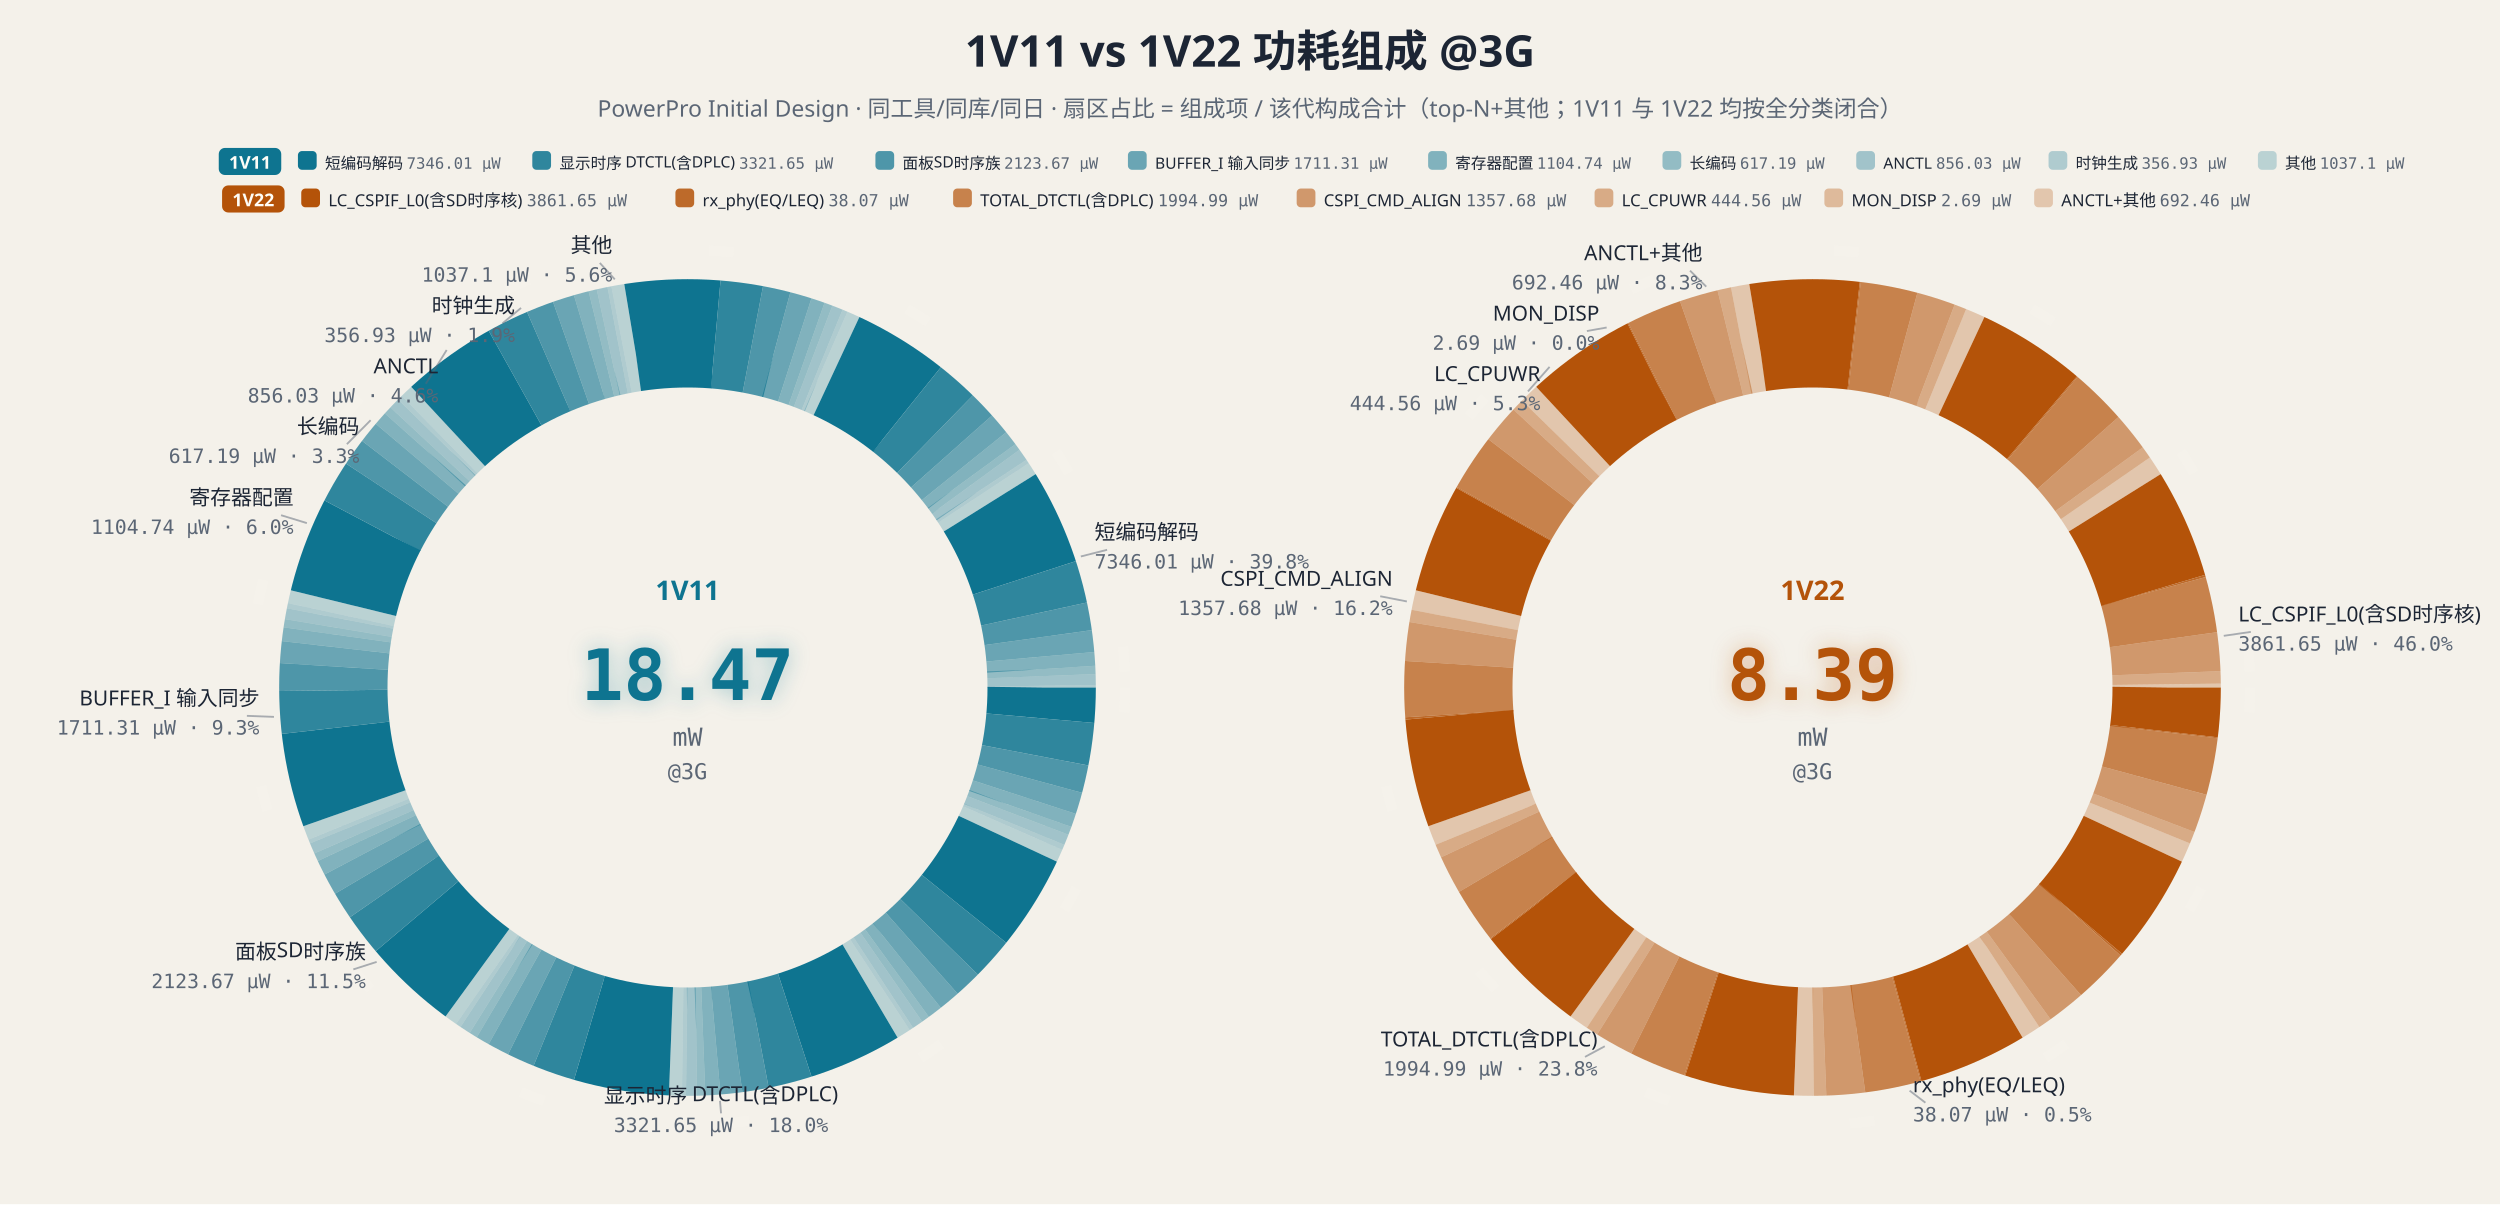
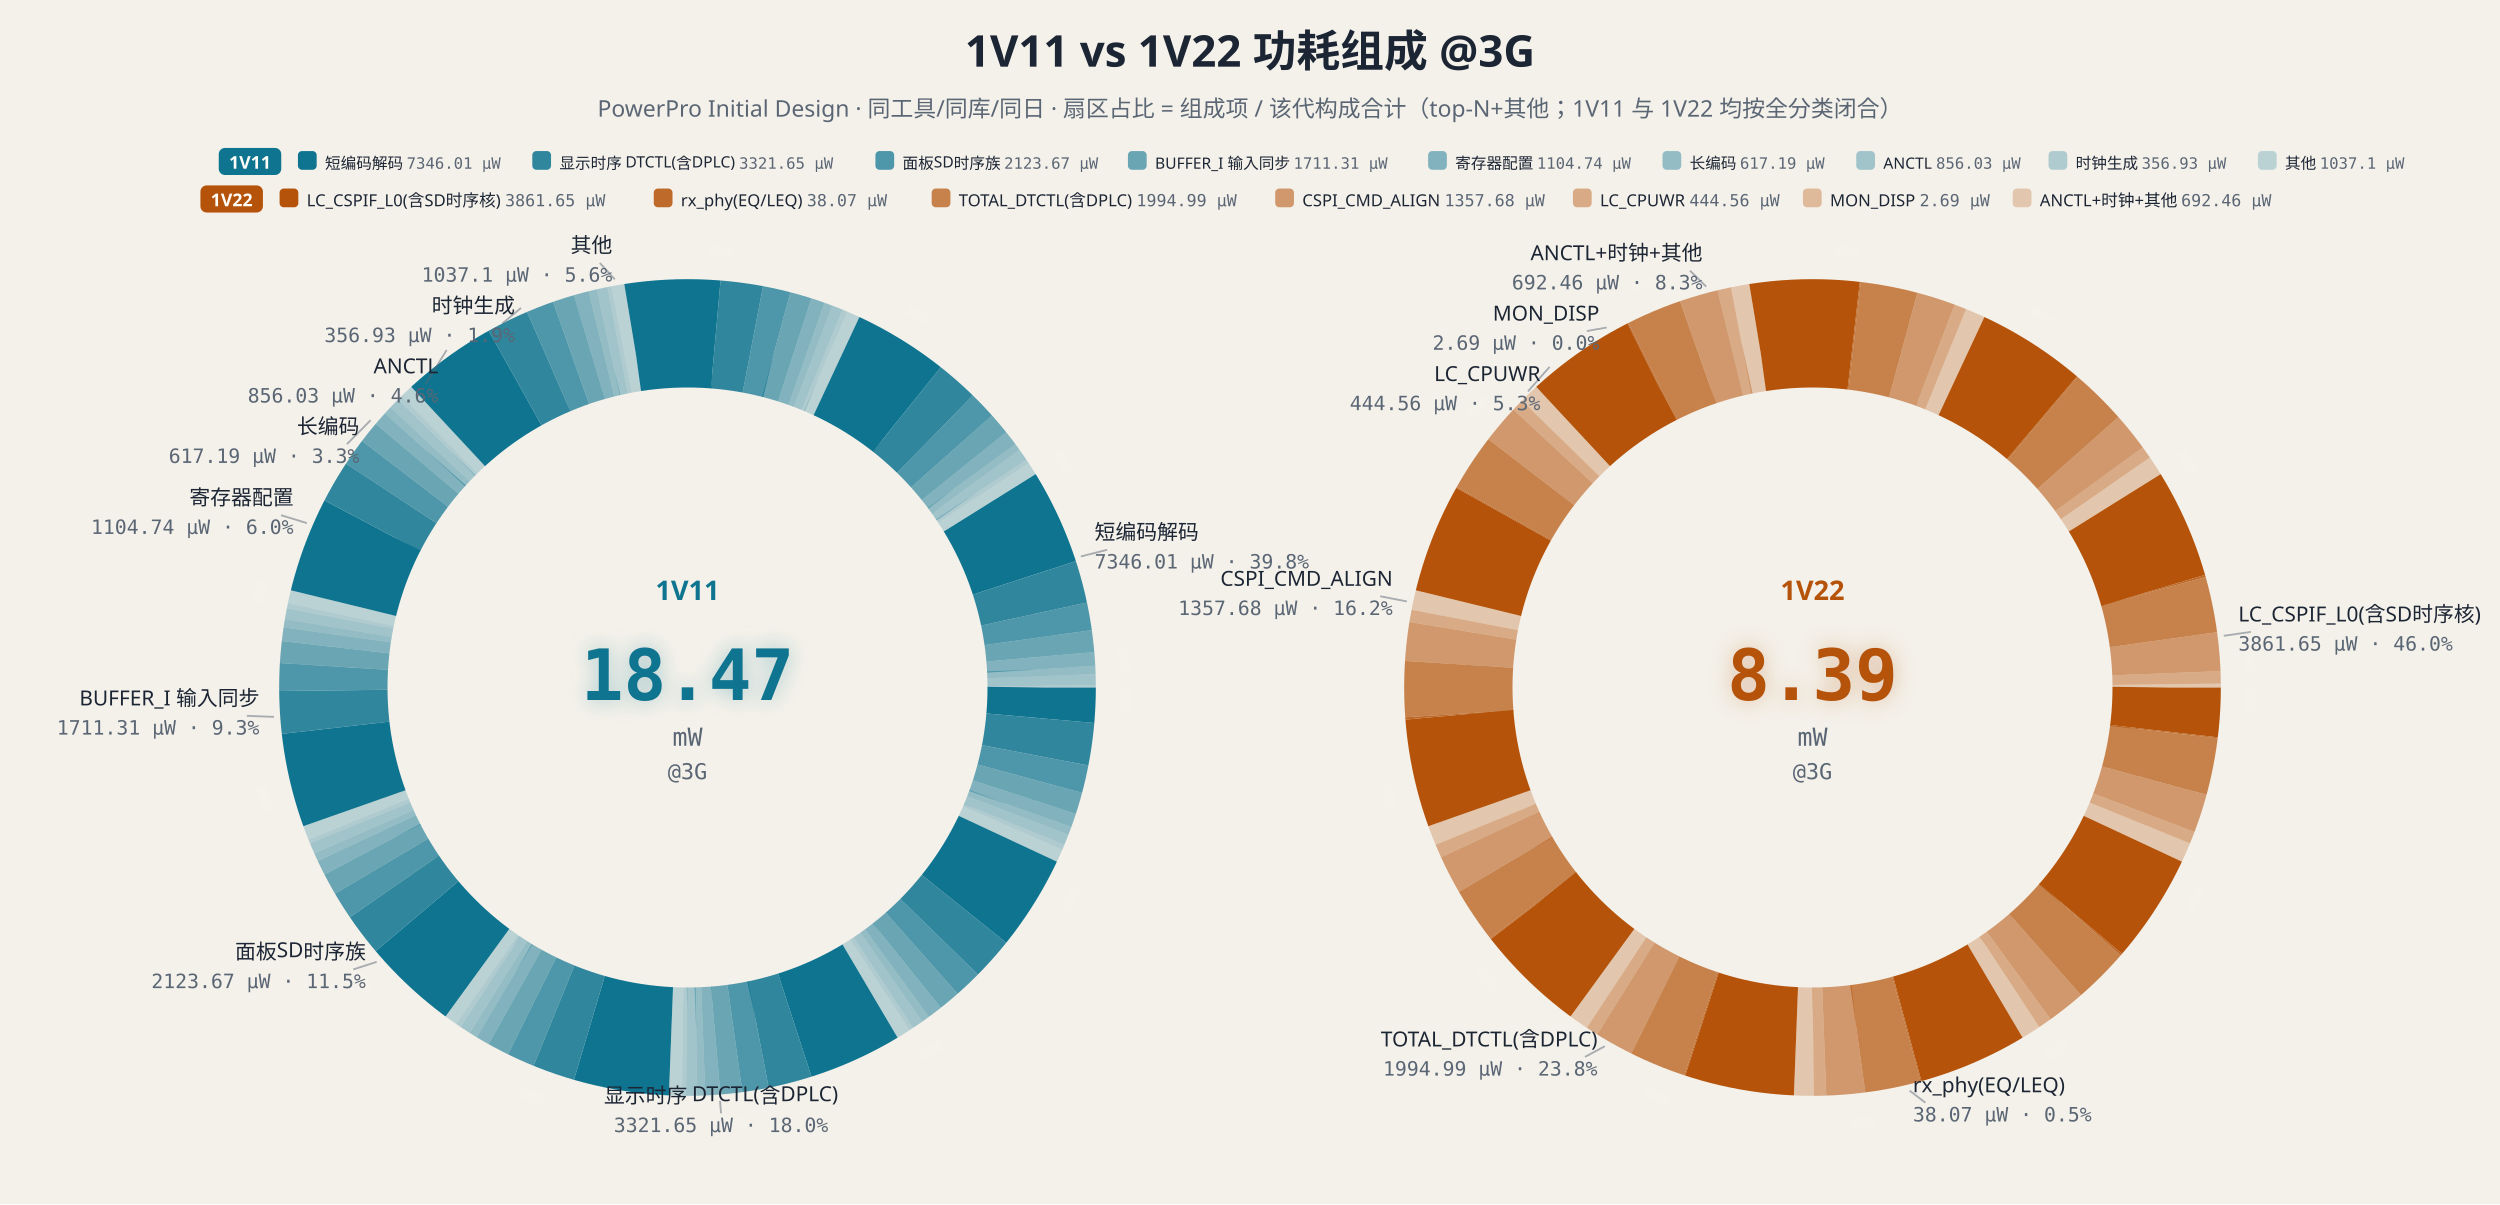
<svg xmlns="http://www.w3.org/2000/svg" width="1200" height="578" viewBox="0 0 1200 578" role="img" aria-label="1V11 vs 1V22 功耗组成 @3G">
  <style>  .f-cjk { font-family: "Microsoft YaHei", sans-serif; }
  .f-num { font-family: ui-monospace, Consolas, monospace; }
  .title { }
  .subtitle { }
  .leg { }
  .leg1 { }
  .leg2 { }
  .center { }
  .centerL { }
  .centerR { }
  .lbl { }
  .lead { stroke: #5b6675; stroke-width: .9; opacity: .5; fill: none; }
  .sector { }
  .top1 {
           transform-box: fill-box; transform-origin: 50% 50%; }
  .glowL { }
  .glowR { }
  .sweep { opacity: .08; transform-box: fill-box; transform-origin: 50% 50%; }
  .sweepR { }
   }
   }
   }
   50% { opacity: .5; } }
   50% { transform: scale(1.02); } }
   to { transform: rotate(360deg); } }
  </style>
  <defs>
    <filter id="glowF" x="-60%" y="-60%" width="220%" height="220%">
      <feGaussianBlur stdDeviation="5" />
    </filter>
  </defs>
  <rect width="1200" height="578" fill="#f4f1ea" />
  <text class="f-cjk title" x="600" y="32" font-size="21" font-weight="bold" fill="#1c2534" text-anchor="middle">1V11 vs 1V22 功耗组成 @3G</text>
  <text class="f-cjk subtitle" x="600" y="56" font-size="11" fill="#5b6675" text-anchor="middle">PowerPro Initial Design · 同工具/同库/同日 · 扇区占比 = 组成项 / 该代构成合计（top-N+其他；1V11 与 1V22 均按全分类闭合）</text>
  <g data-gen="1V11">
    <rect x="105.0" y="71" width="30" height="13" rx="3" fill="#0e7490" />
    <text class="f-cjk" x="120.0" y="81" font-size="8.5" font-weight="bold" fill="#fffdf7" text-anchor="middle">1V11</text>
    <rect x="143.0" y="72.5" width="9" height="9" rx="2" fill="#0e7490" fill-opacity="1.00" />
    <text class="f-cjk" x="156.0" y="81" font-size="7.5" fill="#1c2534">短编码解码 <tspan class="f-num" fill="#5b6675">7346.01 µW</tspan>
    </text>
    <rect x="255.5" y="72.5" width="9" height="9" rx="2" fill="#0e7490" fill-opacity="0.85" />
    <text class="f-cjk" x="268.5" y="81" font-size="7.5" fill="#1c2534">显示时序 DTCTL(含DPLC) <tspan class="f-num" fill="#5b6675">3321.65 µW</tspan>
    </text>
    <rect x="420.2" y="72.5" width="9" height="9" rx="2" fill="#0e7490" fill-opacity="0.72" />
    <text class="f-cjk" x="433.2" y="81" font-size="7.5" fill="#1c2534">面板SD时序族 <tspan class="f-num" fill="#5b6675">2123.67 µW</tspan>
    </text>
    <rect x="541.4" y="72.5" width="9" height="9" rx="2" fill="#0e7490" fill-opacity="0.60" />
    <text class="f-cjk" x="554.4" y="81" font-size="7.5" fill="#1c2534">BUFFER_I 输入同步 <tspan class="f-num" fill="#5b6675">1711.31 µW</tspan>
    </text>
    <rect x="685.5" y="72.5" width="9" height="9" rx="2" fill="#0e7490" fill-opacity="0.50" />
    <text class="f-cjk" x="698.5" y="81" font-size="7.5" fill="#1c2534">寄存器配置 <tspan class="f-num" fill="#5b6675">1104.74 µW</tspan>
    </text>
    <rect x="798.0" y="72.5" width="9" height="9" rx="2" fill="#0e7490" fill-opacity="0.42" />
    <text class="f-cjk" x="811.0" y="81" font-size="7.5" fill="#1c2534">长编码 <tspan class="f-num" fill="#5b6675">617.19 µW</tspan>
    </text>
    <rect x="891.0" y="72.5" width="9" height="9" rx="2" fill="#0e7490" fill-opacity="0.36" />
    <text class="f-cjk" x="904.0" y="81" font-size="7.5" fill="#1c2534">ANCTL <tspan class="f-num" fill="#5b6675">856.03 µW</tspan>
    </text>
    <rect x="983.3" y="72.5" width="9" height="9" rx="2" fill="#0e7490" fill-opacity="0.30" />
    <text class="f-cjk" x="996.3" y="81" font-size="7.5" fill="#1c2534">时钟生成 <tspan class="f-num" fill="#5b6675">356.93 µW</tspan>
    </text>
    <rect x="1083.8" y="72.5" width="9" height="9" rx="2" fill="#0e7490" fill-opacity="0.25" />
    <text class="f-cjk" x="1096.8" y="81" font-size="7.5" fill="#1c2534">其他 <tspan class="f-num" fill="#5b6675">1037.1 µW</tspan>
    </text>
  </g>
  <g data-gen="1V22">
-     <rect x="106.6" y="89" width="30" height="13" rx="3" fill="#b45309" />
-     <text class="f-cjk" x="121.6" y="99" font-size="8.5" font-weight="bold" fill="#fffdf7" text-anchor="middle">1V22</text>
-     <rect x="144.6" y="90.5" width="9" height="9" rx="2" fill="#b45309" fill-opacity="1.00" />
-     <text class="f-cjk" x="157.6" y="99" font-size="8" fill="#1c2534">LC_CSPIF_L0(含SD时序核) <tspan class="f-num" fill="#5b6675">3861.65 µW</tspan>
-     </text>
-     <rect x="324.2" y="90.5" width="9" height="9" rx="2" fill="#b45309" fill-opacity="0.85" />
-     <text class="f-cjk" x="337.2" y="99" font-size="8" fill="#1c2534">rx_phy(EQ/LEQ) <tspan class="f-num" fill="#5b6675">38.07 µW</tspan>
-     </text>
-     <rect x="457.5" y="90.5" width="9" height="9" rx="2" fill="#b45309" fill-opacity="0.70" />
-     <text class="f-cjk" x="470.5" y="99" font-size="8" fill="#1c2534">TOTAL_DTCTL(含DPLC) <tspan class="f-num" fill="#5b6675">1994.99 µW</tspan>
-     </text>
-     <rect x="622.4" y="90.5" width="9" height="9" rx="2" fill="#b45309" fill-opacity="0.56" />
-     <text class="f-cjk" x="635.4" y="99" font-size="8" fill="#1c2534">CSPI_CMD_ALIGN <tspan class="f-num" fill="#5b6675">1357.68 µW</tspan>
-     </text>
-     <rect x="765.4" y="90.5" width="9" height="9" rx="2" fill="#b45309" fill-opacity="0.44" />
-     <text class="f-cjk" x="778.4" y="99" font-size="8" fill="#1c2534">LC_CPUWR <tspan class="f-num" fill="#5b6675">444.56 µW</tspan>
-     </text>
-     <rect x="875.7" y="90.5" width="9" height="9" rx="2" fill="#b45309" fill-opacity="0.35" />
-     <text class="f-cjk" x="888.7" y="99" font-size="8" fill="#1c2534">MON_DISP <tspan class="f-num" fill="#5b6675">2.69 µW</tspan>
-     </text>
-     <rect x="976.4" y="90.5" width="9" height="9" rx="2" fill="#b45309" fill-opacity="0.27" />
-     <text class="f-cjk" x="989.4" y="99" font-size="8" fill="#1c2534">ANCTL+其他 <tspan class="f-num" fill="#5b6675">692.46 µW</tspan>
+     <rect x="96.2" y="89" width="30" height="13" rx="3" fill="#b45309" />
+     <text class="f-cjk" x="111.2" y="99" font-size="8.5" font-weight="bold" fill="#fffdf7" text-anchor="middle">1V22</text>
+     <rect x="134.2" y="90.5" width="9" height="9" rx="2" fill="#b45309" fill-opacity="1.00" />
+     <text class="f-cjk" x="147.2" y="99" font-size="8" fill="#1c2534">LC_CSPIF_L0(含SD时序核) <tspan class="f-num" fill="#5b6675">3861.65 µW</tspan>
+     </text>
+     <rect x="313.8" y="90.5" width="9" height="9" rx="2" fill="#b45309" fill-opacity="0.85" />
+     <text class="f-cjk" x="326.8" y="99" font-size="8" fill="#1c2534">rx_phy(EQ/LEQ) <tspan class="f-num" fill="#5b6675">38.07 µW</tspan>
+     </text>
+     <rect x="447.2" y="90.5" width="9" height="9" rx="2" fill="#b45309" fill-opacity="0.70" />
+     <text class="f-cjk" x="460.2" y="99" font-size="8" fill="#1c2534">TOTAL_DTCTL(含DPLC) <tspan class="f-num" fill="#5b6675">1994.99 µW</tspan>
+     </text>
+     <rect x="612.1" y="90.5" width="9" height="9" rx="2" fill="#b45309" fill-opacity="0.56" />
+     <text class="f-cjk" x="625.1" y="99" font-size="8" fill="#1c2534">CSPI_CMD_ALIGN <tspan class="f-num" fill="#5b6675">1357.68 µW</tspan>
+     </text>
+     <rect x="755.0" y="90.5" width="9" height="9" rx="2" fill="#b45309" fill-opacity="0.44" />
+     <text class="f-cjk" x="768.0" y="99" font-size="8" fill="#1c2534">LC_CPUWR <tspan class="f-num" fill="#5b6675">444.56 µW</tspan>
+     </text>
+     <rect x="865.4" y="90.5" width="9" height="9" rx="2" fill="#b45309" fill-opacity="0.35" />
+     <text class="f-cjk" x="878.4" y="99" font-size="8" fill="#1c2534">MON_DISP <tspan class="f-num" fill="#5b6675">2.69 µW</tspan>
+     </text>
+     <rect x="966.1" y="90.5" width="9" height="9" rx="2" fill="#b45309" fill-opacity="0.27" />
+     <text class="f-cjk" x="979.1" y="99" font-size="8" fill="#1c2534">ANCTL+时钟+其他 <tspan class="f-num" fill="#5b6675">692.46 µW</tspan>
    </text>
  </g>
  <g data-gen="1V11" class="donut donutL">
    <circle class="sweep sweepL" cx="330" cy="330" r="210" fill="none" stroke="#fffdf7" stroke-width="5" stroke-dasharray="12 88" pathLength="100" />
    <circle class="sector top1" cx="330" cy="330" r="170" pathLength="100" fill="none" stroke="#0e7490" stroke-opacity="1.00" stroke-width="52" stroke-dasharray="39.763 60.237" stroke-dashoffset="25" />
    <circle class="sector" cx="330" cy="330" r="170" pathLength="100" fill="none" stroke="#0e7490" stroke-opacity="0.85" stroke-width="52" stroke-dasharray="17.98 82.02" stroke-dashoffset="85.237" />
    <circle class="sector" cx="330" cy="330" r="170" pathLength="100" fill="none" stroke="#0e7490" stroke-opacity="0.72" stroke-width="52" stroke-dasharray="11.495 88.505" stroke-dashoffset="67.258" />
    <circle class="sector" cx="330" cy="330" r="170" pathLength="100" fill="none" stroke="#0e7490" stroke-opacity="0.60" stroke-width="52" stroke-dasharray="9.263 90.737" stroke-dashoffset="55.763" />
    <circle class="sector" cx="330" cy="330" r="170" pathLength="100" fill="none" stroke="#0e7490" stroke-opacity="0.50" stroke-width="52" stroke-dasharray="5.98 94.02" stroke-dashoffset="46.5" />
    <circle class="sector" cx="330" cy="330" r="170" pathLength="100" fill="none" stroke="#0e7490" stroke-opacity="0.42" stroke-width="52" stroke-dasharray="3.341 96.659" stroke-dashoffset="40.52" />
    <circle class="sector" cx="330" cy="330" r="170" pathLength="100" fill="none" stroke="#0e7490" stroke-opacity="0.36" stroke-width="52" stroke-dasharray="4.633 95.367" stroke-dashoffset="37.179" />
    <circle class="sector" cx="330" cy="330" r="170" pathLength="100" fill="none" stroke="#0e7490" stroke-opacity="0.30" stroke-width="52" stroke-dasharray="1.932 98.068" stroke-dashoffset="32.546" />
    <circle class="sector" cx="330" cy="330" r="170" pathLength="100" fill="none" stroke="#0e7490" stroke-opacity="0.25" stroke-width="52" stroke-dasharray="5.614 94.386" stroke-dashoffset="30.614" />
    <g class="lbl">
      <polyline class="lead" points="518.8,267.1 531.4,263.9" />
      <text class="f-cjk" x="525.4" y="258.9" font-size="10" fill="#1c2534" text-anchor="start">短编码解码</text>
      <text class="f-num val" x="525.4" y="272.9" font-size="9.5" fill="#5b6675" text-anchor="start">7346.01 µW · 39.8%</text>
    </g>
    <g class="lbl">
      <polyline class="lead" points="345.6,528.4 346.1,534.4" />
      <text class="f-cjk" x="346.1" y="529.4" font-size="10" fill="#1c2534" text-anchor="middle">显示时序 DTCTL(含DPLC)</text>
      <text class="f-num val" x="346.1" y="543.4" font-size="9.5" fill="#5b6675" text-anchor="middle">3321.65 µW · 18.0%</text>
    </g>
    <g class="lbl">
      <polyline class="lead" points="180.8,461.7 169.6,465.3" />
      <text class="f-cjk" x="175.6" y="460.3" font-size="10" fill="#1c2534" text-anchor="end">面板SD时序族</text>
      <text class="f-num val" x="175.6" y="474.3" font-size="9.5" fill="#5b6675" text-anchor="end">2123.67 µW · 11.5%</text>
    </g>
    <g class="lbl">
      <polyline class="lead" points="131.5,344.1 118.5,343.6" />
      <text class="f-cjk" x="124.5" y="338.6" font-size="10" fill="#1c2534" text-anchor="end">BUFFER_I 输入同步</text>
      <text class="f-num val" x="124.5" y="352.6" font-size="9.5" fill="#5b6675" text-anchor="end">1711.31 µW · 9.3%</text>
    </g>
    <g class="lbl">
      <polyline class="lead" points="147.3,251.1 134.9,247.3" />
      <text class="f-cjk" x="140.9" y="242.3" font-size="10" fill="#1c2534" text-anchor="end">寄存器配置</text>
      <text class="f-num val" x="140.9" y="256.3" font-size="9.5" fill="#5b6675" text-anchor="end">1104.74 µW · 6.0%</text>
    </g>
    <g class="lbl">
      <polyline class="lead" points="177.9,201.7 166.5,213.2" />
      <text class="f-cjk" x="172.5" y="208.2" font-size="10" fill="#1c2534" text-anchor="end">长编码</text>
      <text class="f-num val" x="172.5" y="222.2" font-size="9.5" fill="#5b6675" text-anchor="end">617.19 µW · 3.3%</text>
    </g>
    <g class="lbl">
      <polyline class="lead" points="214.4,168.0 204.4,184.2" />
      <text class="f-cjk" x="210.4" y="179.2" font-size="10" fill="#1c2534" text-anchor="end">ANCTL</text>
      <text class="f-num val" x="210.4" y="193.2" font-size="9.5" fill="#5b6675" text-anchor="end">856.03 µW · 4.6%</text>
    </g>
    <g class="lbl">
      <polyline class="lead" points="250.1,147.8 241.2,155.2" />
      <text class="f-cjk" x="247.2" y="150.2" font-size="10" fill="#1c2534" text-anchor="end">时钟生成</text>
      <text class="f-num val" x="247.2" y="164.2" font-size="9.5" fill="#5b6675" text-anchor="end">356.93 µW · 1.9%</text>
    </g>
    <g class="lbl">
      <polyline class="lead" points="295.1,134.1 287.9,126.2" />
      <text class="f-cjk" x="293.9" y="121.2" font-size="10" fill="#1c2534" text-anchor="end">其他</text>
      <text class="f-num val" x="293.9" y="135.2" font-size="9.5" fill="#5b6675" text-anchor="end">1037.1 µW · 5.6%</text>
    </g>
    <g class="center centerL">
      <text class="f-num glow glowL" x="330" y="336" font-size="34" font-weight="bold" fill="#0e7490" text-anchor="middle" opacity="0.35" filter="url(#glowF)">18.47</text>
      <text class="f-cjk" x="330" y="288" font-size="13" font-weight="bold" fill="#0e7490" text-anchor="middle">1V11</text>
      <text class="f-num total" x="330" y="336" font-size="34" font-weight="bold" fill="#0e7490" text-anchor="middle">18.47</text>
      <text class="f-num" x="330" y="358" font-size="12" fill="#5b6675" text-anchor="middle">mW</text>
      <text class="f-num" x="330" y="374" font-size="10.5" fill="#5b6675" text-anchor="middle">@3G</text>
    </g>
  </g>
  <g data-gen="1V22" class="donut donutR">
    <circle class="sweep sweepR" cx="870" cy="330" r="210" fill="none" stroke="#fffdf7" stroke-width="5" stroke-dasharray="12 88" pathLength="100" />
    <circle class="sector top1" cx="870" cy="330" r="170" pathLength="100" fill="none" stroke="#b45309" stroke-opacity="1.00" stroke-width="52" stroke-dasharray="46.015 53.985" stroke-dashoffset="25" />
    <circle class="sector" cx="870" cy="330" r="170" pathLength="100" fill="none" stroke="#b45309" stroke-opacity="0.85" stroke-width="52" stroke-dasharray="0.454 99.546" stroke-dashoffset="78.985" />
    <circle class="sector" cx="870" cy="330" r="170" pathLength="100" fill="none" stroke="#b45309" stroke-opacity="0.70" stroke-width="52" stroke-dasharray="23.772 76.228" stroke-dashoffset="78.531" />
    <circle class="sector" cx="870" cy="330" r="170" pathLength="100" fill="none" stroke="#b45309" stroke-opacity="0.56" stroke-width="52" stroke-dasharray="16.178 83.822" stroke-dashoffset="54.759" />
    <circle class="sector" cx="870" cy="330" r="170" pathLength="100" fill="none" stroke="#b45309" stroke-opacity="0.44" stroke-width="52" stroke-dasharray="5.297 94.703" stroke-dashoffset="38.581" />
    <circle class="sector" cx="870" cy="330" r="170" pathLength="100" fill="none" stroke="#b45309" stroke-opacity="0.35" stroke-width="52" stroke-dasharray="0.032 99.968" stroke-dashoffset="33.283" />
    <circle class="sector" cx="870" cy="330" r="170" pathLength="100" fill="none" stroke="#b45309" stroke-opacity="0.27" stroke-width="52" stroke-dasharray="8.251 91.749" stroke-dashoffset="33.251" />
    <g class="lbl">
      <polyline class="lead" points="1067.4,305.2 1080.4,303.3" />
      <text class="f-cjk" x="1074.4" y="298.3" font-size="10" fill="#1c2534" text-anchor="start">LC_CSPIF_L0(含SD时序核)</text>
      <text class="f-num val" x="1074.4" y="312.3" font-size="9.5" fill="#5b6675" text-anchor="start">3861.65 µW · 46.0%</text>
    </g>
    <g class="lbl">
      <polyline class="lead" points="916.6,523.5 924.2,529.3" />
      <text class="f-cjk" x="918.2" y="524.3" font-size="10" fill="#1c2534" text-anchor="start">rx_phy(EQ/LEQ)</text>
      <text class="f-num val" x="918.2" y="538.3" font-size="9.5" fill="#5b6675" text-anchor="start">38.07 µW · 0.5%</text>
    </g>
    <g class="lbl">
      <polyline class="lead" points="770.3,502.2 760.8,507.3" />
      <text class="f-cjk" x="766.8" y="502.3" font-size="10" fill="#1c2534" text-anchor="end">TOTAL_DTCTL(含DPLC)</text>
      <text class="f-num val" x="766.8" y="516.3" font-size="9.5" fill="#5b6675" text-anchor="end">1994.99 µW · 23.8%</text>
    </g>
    <g class="lbl">
      <polyline class="lead" points="675.3,288.7 662.5,286.2" />
      <text class="f-cjk" x="668.5" y="281.2" font-size="10" fill="#1c2534" text-anchor="end">CSPI_CMD_ALIGN</text>
      <text class="f-num val" x="668.5" y="295.2" font-size="9.5" fill="#5b6675" text-anchor="end">1357.68 µW · 16.2%</text>
    </g>
    <g class="lbl">
      <polyline class="lead" points="743.8,176.1 733.4,187.9" />
      <text class="f-cjk" x="739.4" y="182.9" font-size="10" fill="#1c2534" text-anchor="end">LC_CPUWR</text>
      <text class="f-num val" x="739.4" y="196.9" font-size="9.5" fill="#5b6675" text-anchor="end">444.56 µW · 5.3%</text>
    </g>
    <g class="lbl">
      <polyline class="lead" points="771.2,157.2 761.7,158.9" />
      <text class="f-cjk" x="767.7" y="153.9" font-size="10" fill="#1c2534" text-anchor="end">MON_DISP</text>
      <text class="f-num val" x="767.7" y="167.9" font-size="9.5" fill="#5b6675" text-anchor="end">2.69 µW · 0.0%</text>
    </g>
    <g class="lbl">
      <polyline class="lead" points="819.0,137.6 811.2,129.9" />
-       <text class="f-cjk" x="817.2" y="124.9" font-size="10" fill="#1c2534" text-anchor="end">ANCTL+其他</text>
+       <text class="f-cjk" x="817.2" y="124.9" font-size="10" fill="#1c2534" text-anchor="end">ANCTL+时钟+其他</text>
      <text class="f-num val" x="817.2" y="138.9" font-size="9.5" fill="#5b6675" text-anchor="end">692.46 µW · 8.3%</text>
    </g>
    <g class="center centerR">
      <text class="f-num glow glowR" x="870" y="336" font-size="34" font-weight="bold" fill="#b45309" text-anchor="middle" opacity="0.35" filter="url(#glowF)">8.39</text>
      <text class="f-cjk" x="870" y="288" font-size="13" font-weight="bold" fill="#b45309" text-anchor="middle">1V22</text>
      <text class="f-num total" x="870" y="336" font-size="34" font-weight="bold" fill="#b45309" text-anchor="middle">8.39</text>
      <text class="f-num" x="870" y="358" font-size="12" fill="#5b6675" text-anchor="middle">mW</text>
      <text class="f-num" x="870" y="374" font-size="10.5" fill="#5b6675" text-anchor="middle">@3G</text>
    </g>
  </g>
</svg>
